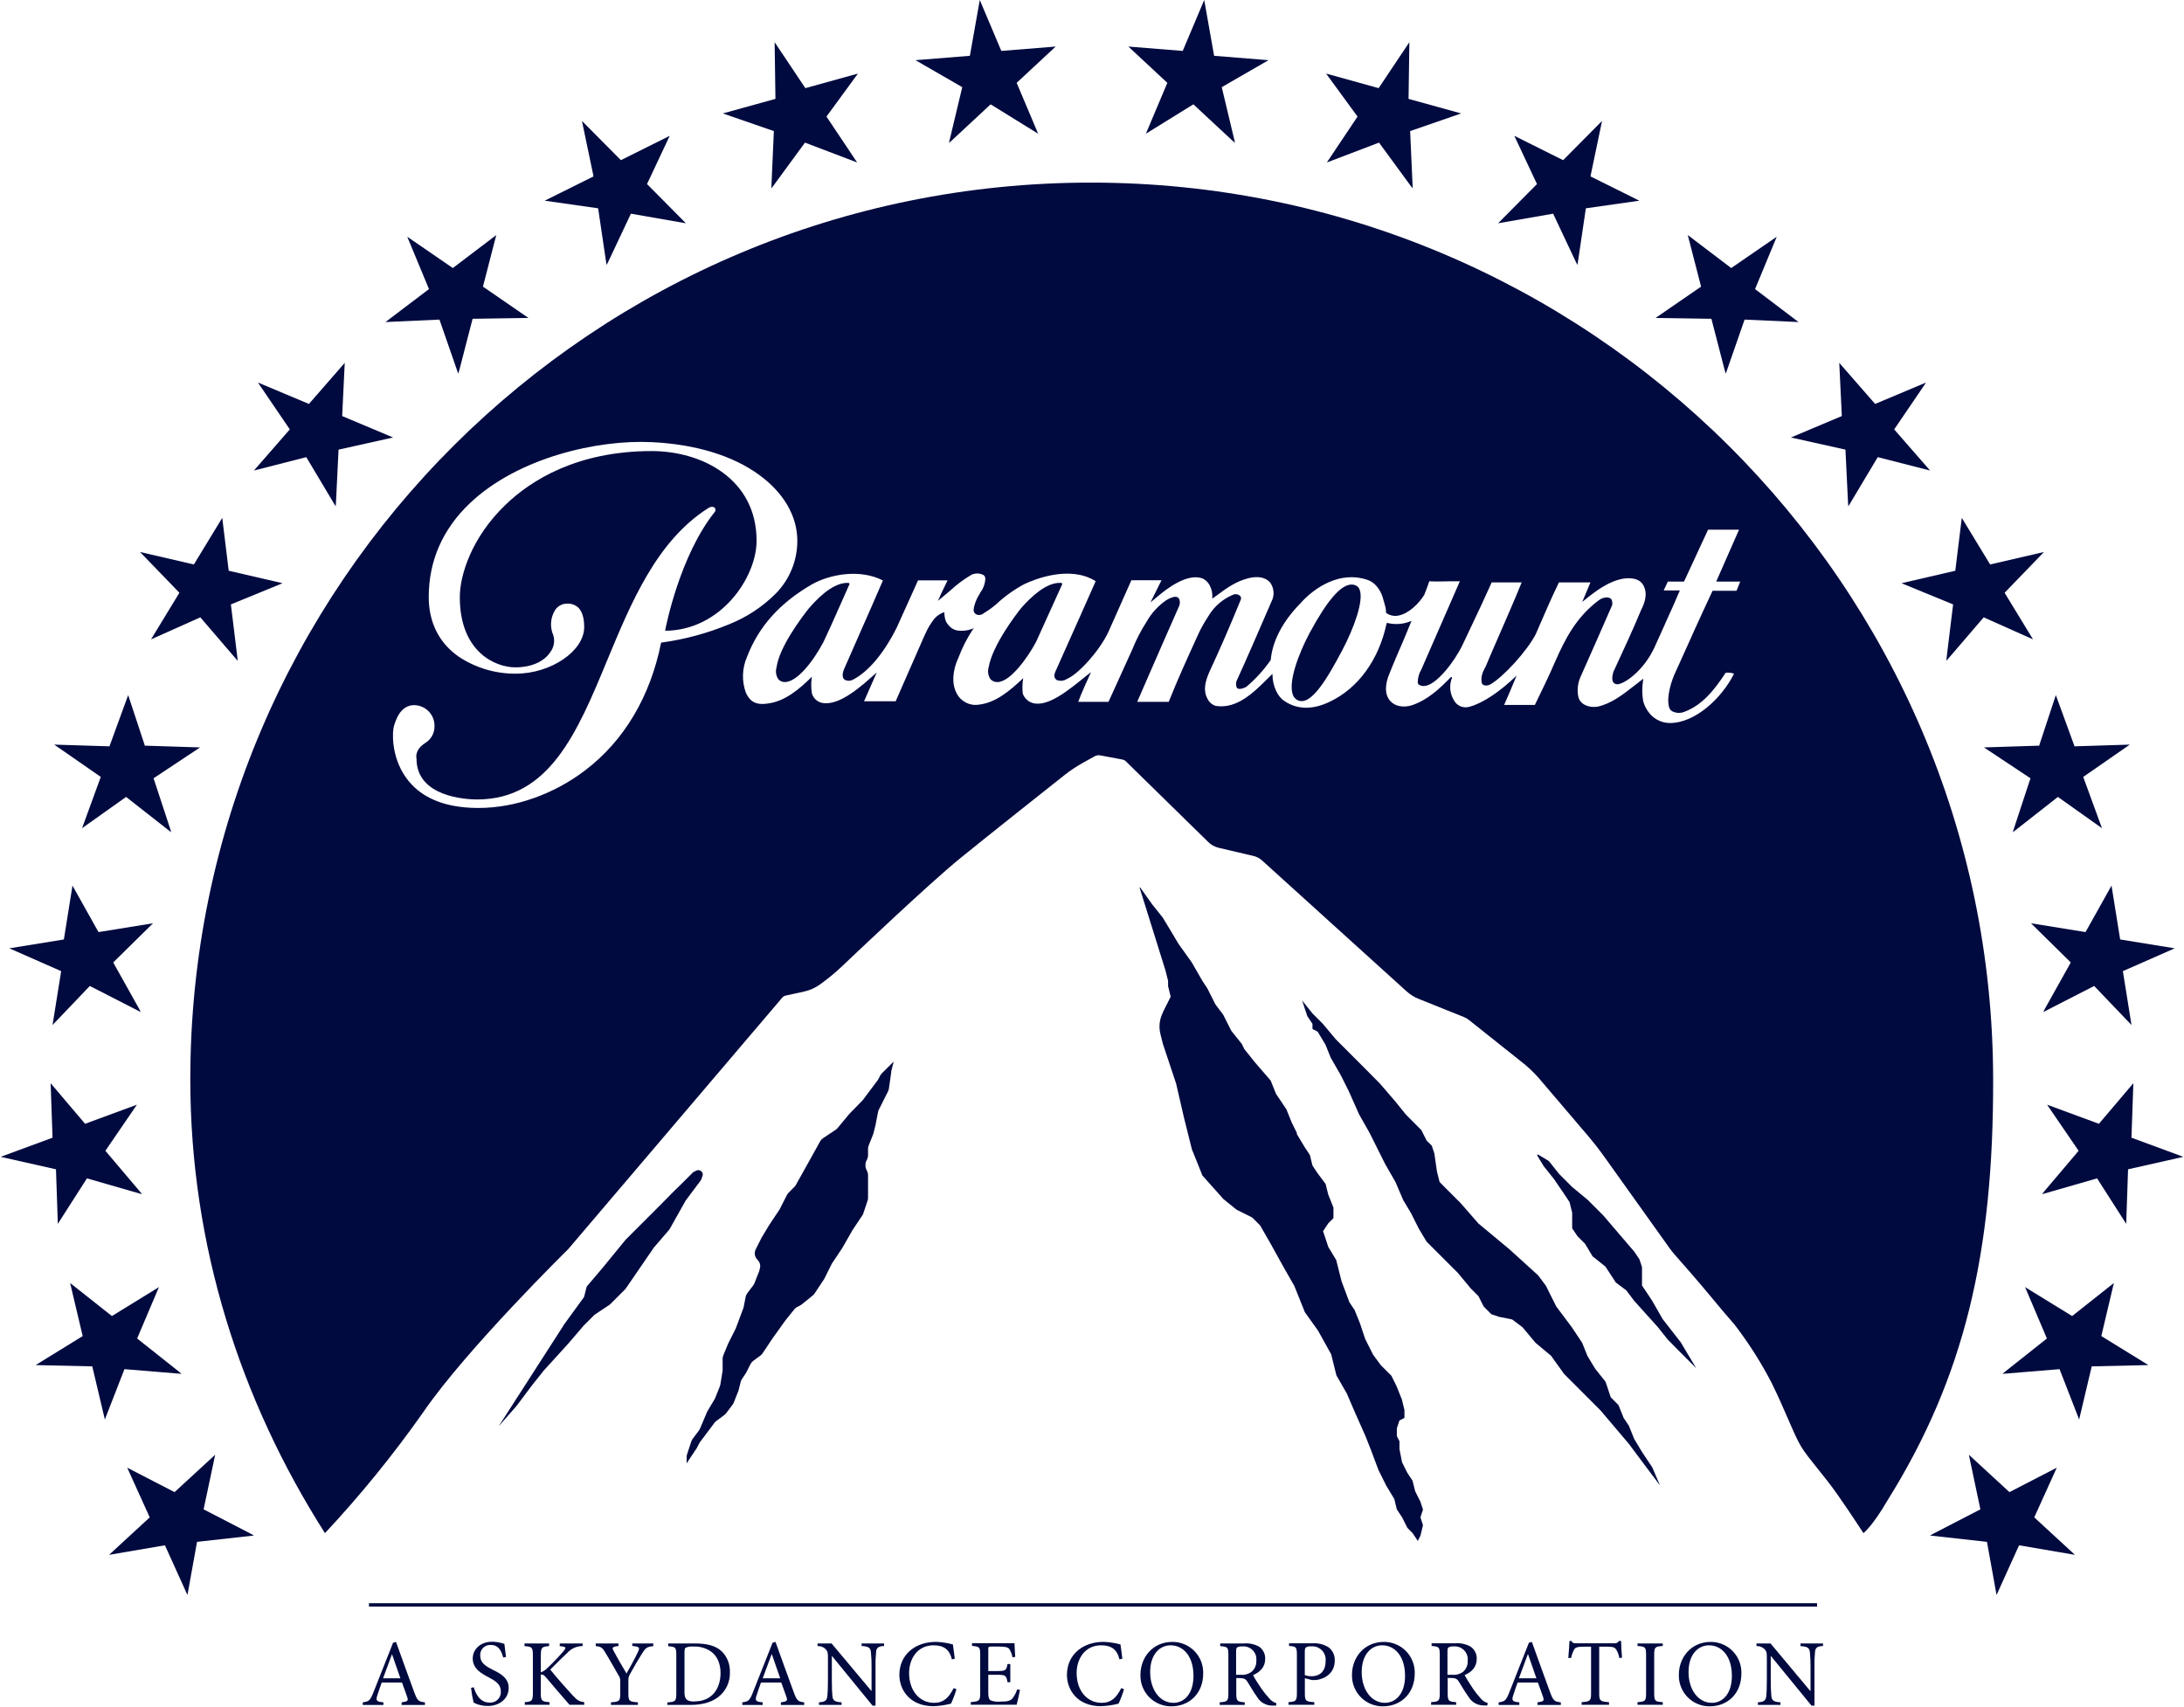
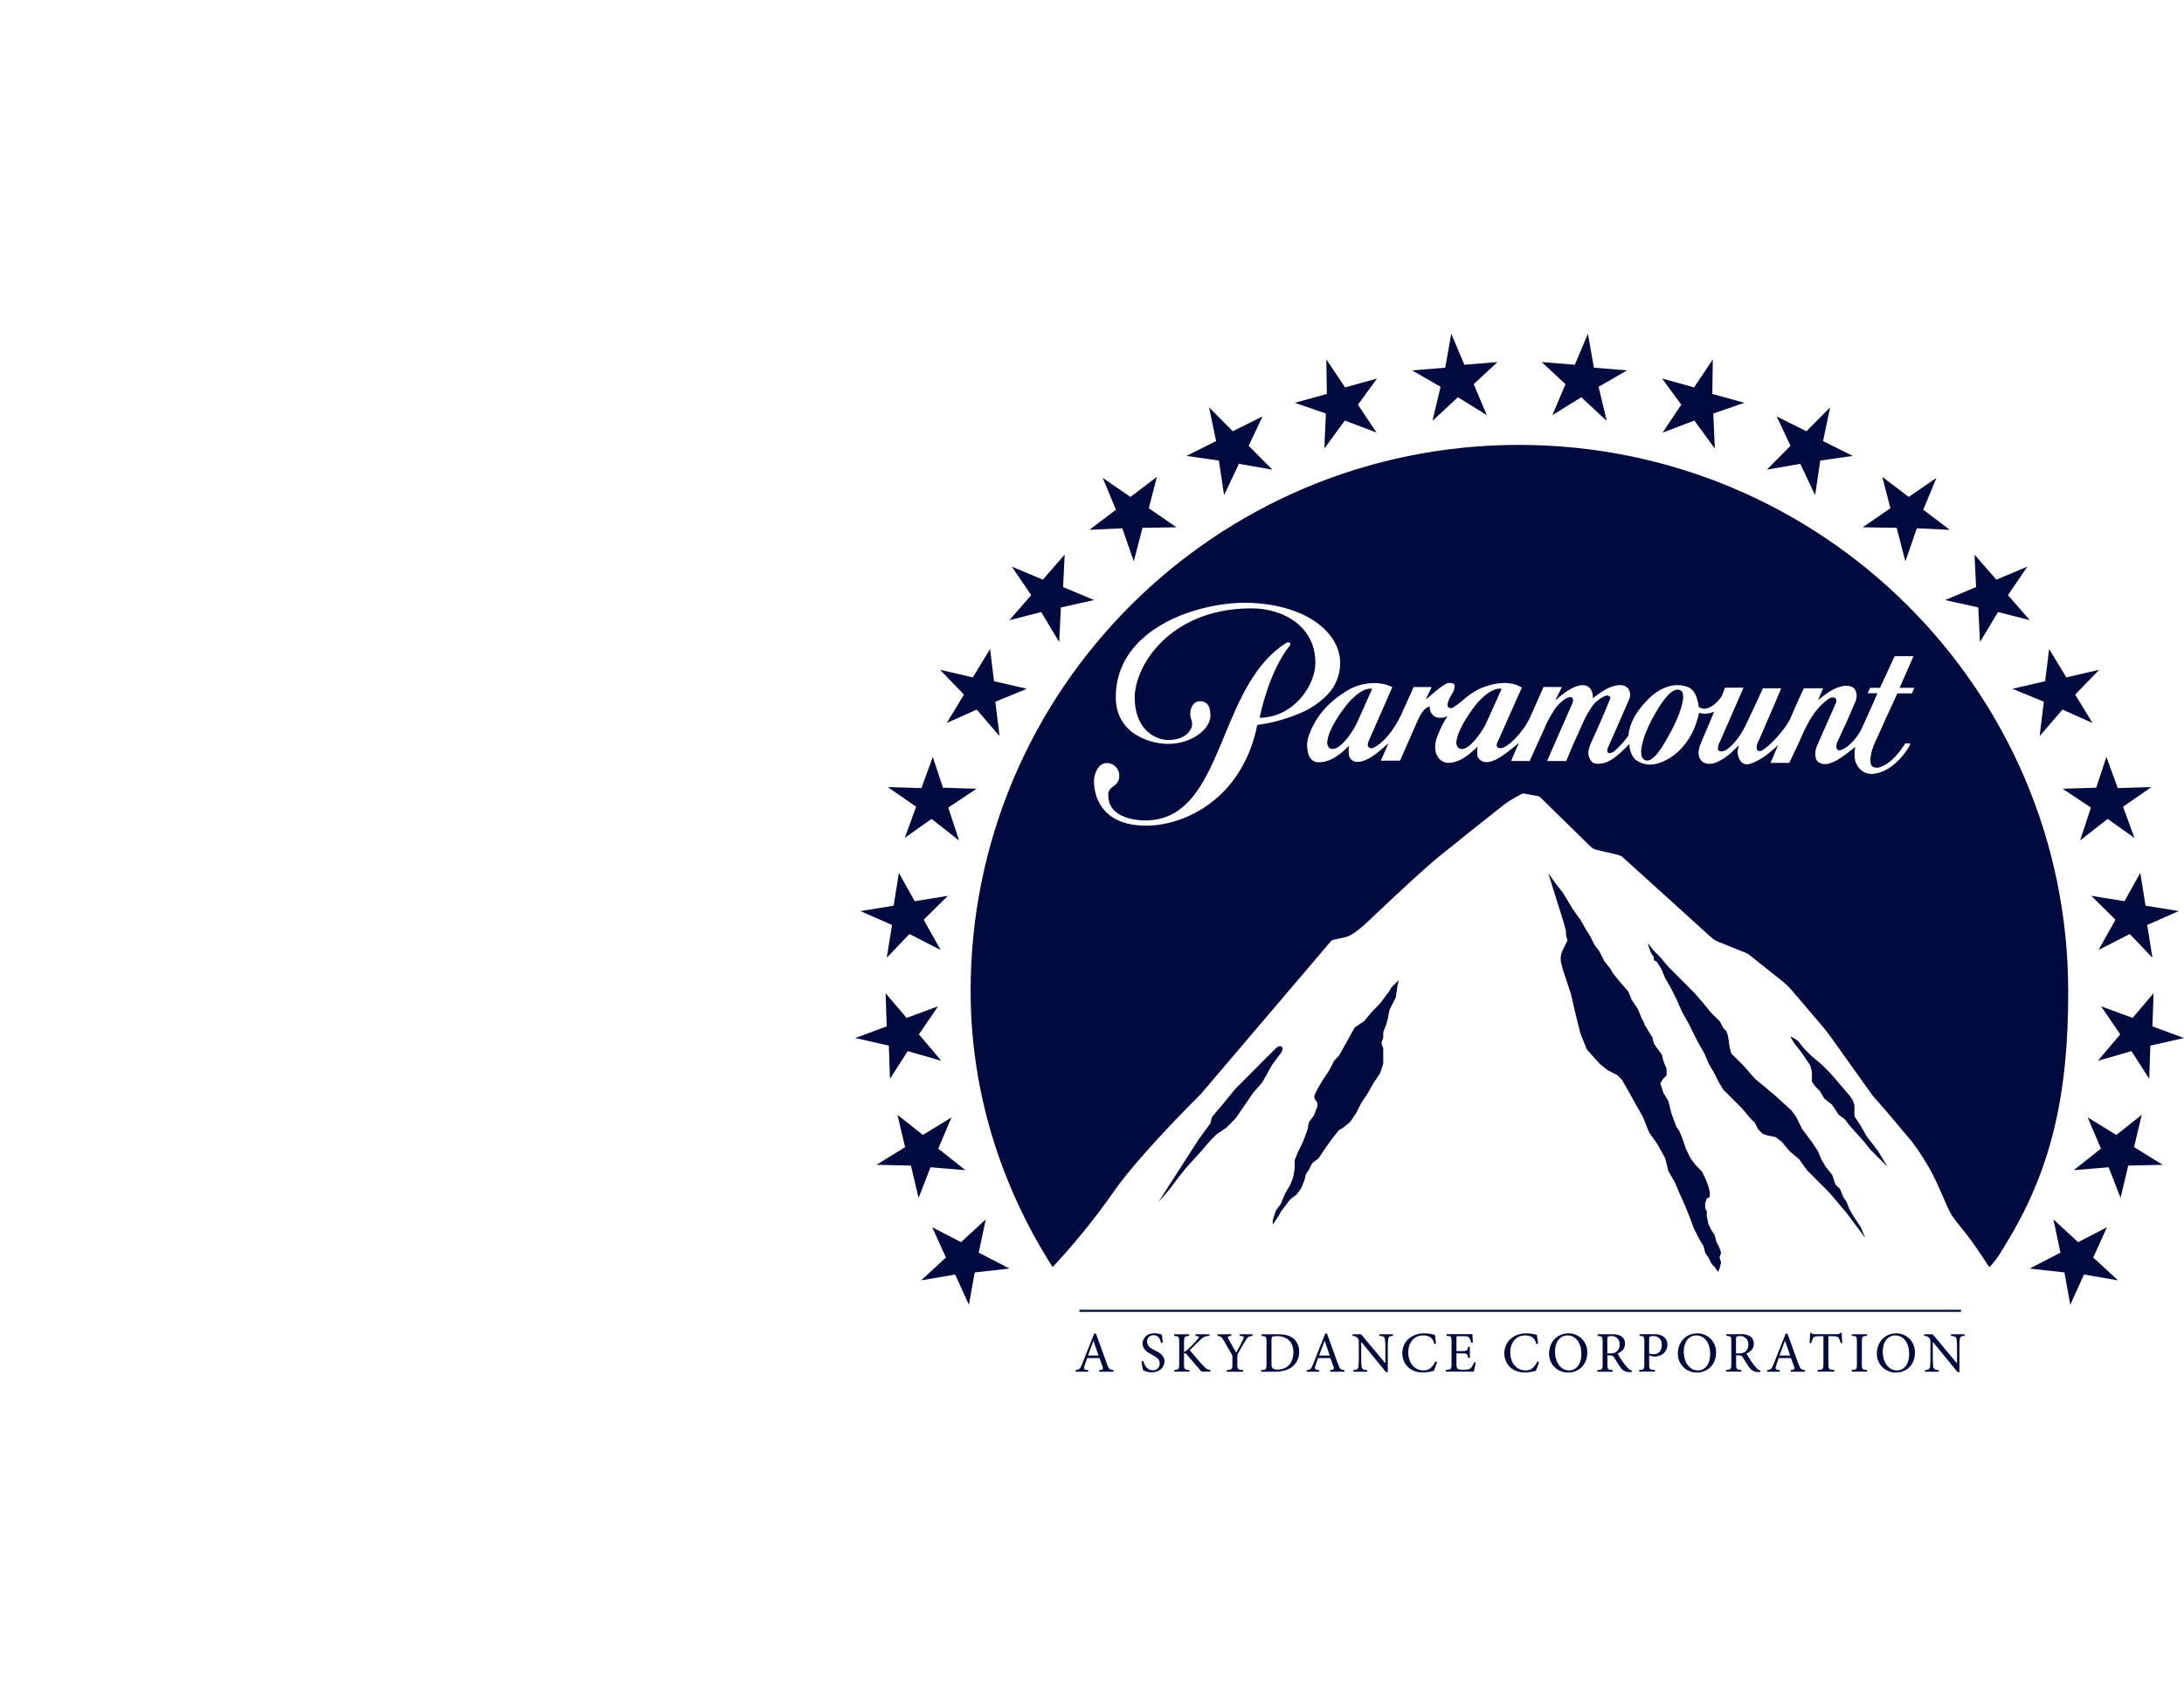
- <svg xmlns="http://www.w3.org/2000/svg" viewBox="0.0 0.0 621.55 485.88" width="357.771" height="279.508">
+ <svg xmlns="http://www.w3.org/2000/svg" viewBox="-400.0 0.0 1021.55 485.88" width="357.771" height="279.508">
  <defs>
    <style>.a{fill:#000a3f;}</style>
  </defs>
  <path class="a" d="M117.81,482c-1.74-4.69-3.55-9.81-5.23-14.44l-.84.24L106.12,482c-.94,2.37-1.32,2.53-3,2.77v.75H109v-.75c-2-.19-2.28-.46-1.68-2.16.35-1.13.76-2.26,1.19-3.47h5.78c.59,1.64,1.14,3.1,1.49,4.15s.11,1.26-1.6,1.48v.75h6.64v-.75C119,484.56,118.68,484.32,117.81,482Zm-8.92-4.07c.81-2.21,1.68-4.55,2.55-6.87h0l2.39,6.87Z" />
  <path class="a" d="M140,475.43c-2.14-1.11-3.44-2-3.44-4a2.83,2.83,0,0,1,3-3c2.36,0,3.06,1.86,3.55,3.58l.79-.16c-.22-1.7-.36-2.75-.46-3.72a11.43,11.43,0,0,0-3.42-.62c-3.5,0-5.59,2.21-5.59,4.8,0,3,2.74,4.39,4.48,5.3,2,1.08,3.52,2,3.52,4a3,3,0,0,1-3.25,3.23c-2.79,0-4-2.72-4.45-4.37l-.78.19a32,32,0,0,0,.73,4.18,9.48,9.48,0,0,0,1.33.56,9.33,9.33,0,0,0,2.65.41c3.61,0,6-2.26,6-5.09C144.73,477.77,142.16,476.5,140,475.43Z" />
  <path class="a" d="M162.87,482.78c-1.36-1.45-4.31-4.79-6.37-7.33,1.84-1.86,3.77-3.77,4.8-4.71a5.94,5.94,0,0,1,4.42-2V468h-6.51v.76l.6.08c1.24.13,1.24.4.46,1.37a61.37,61.37,0,0,1-4.56,4.77,4.72,4.72,0,0,1-1.89,1.24v-4.71c0-2.4.27-2.59,2.35-2.75V468h-7v.76c2.14.16,2.39.3,2.39,2.75V482c0,2.37-.25,2.56-2.31,2.72v.75h7.05v-.75c-2.22-.16-2.49-.35-2.49-2.72v-5.12c.46-.08.84,0,1.46.76,2.44,2.85,4.64,5.49,6.72,7.83h4.18v-.75C164.85,484.56,164.31,484.32,162.87,482.78Z" />
  <path class="a" d="M179.87,468.72c2.12.21,2.2.43,1.57,1.78-.76,1.64-2.22,4.28-3.22,6.06-1.17-2-2.5-4.23-3.64-6.39-.51-.89-.57-1.21,1.36-1.45V468h-6.48v.76c1.63.16,1.92.46,3,2.29,1.49,2.5,2.47,4.26,3.42,5.92a2.75,2.75,0,0,1,.56,1.59v3.59c0,2.29-.24,2.45-2.65,2.61v.75h7.67v-.75c-2.49-.16-2.71-.35-2.71-2.61v-3.67a3,3,0,0,1,.43-1.69c1.3-2.37,2.23-3.94,3.45-5.9,1.05-1.65,1.35-1.92,3.22-2.13V468h-6Z" />
  <path class="a" d="M197.71,468h-7.62v.79c2.09.16,2.31.27,2.31,2.58v10.8c0,2.29-.22,2.46-2.55,2.62v.72h6.42c3.34,0,6-.67,8.06-2.23a8.54,8.54,0,0,0,3.33-7.19,7.93,7.93,0,0,0-2.28-5.8C203.7,468.66,201.15,468,197.71,468Zm-.11,16.54c-2,0-2.87-.51-2.87-2.55V470.74c0-1.05.08-1.35.35-1.54a4.62,4.62,0,0,1,2.12-.32,8.46,8.46,0,0,1,4.6,1.1c2.17,1.27,3.2,3.67,3.2,6.44C205,480.73,202.67,484.5,197.6,484.5Z" />
  <path class="a" d="M225.88,482c-1.74-4.69-3.55-9.81-5.23-14.44l-.84.24L214.19,482c-.94,2.37-1.32,2.53-3,2.77v.75H217v-.75c-2-.19-2.28-.46-1.68-2.16.35-1.13.76-2.26,1.19-3.47h5.78c.59,1.64,1.14,3.1,1.49,4.15s.11,1.26-1.6,1.48v.75h6.64v-.75C227.1,484.56,226.75,484.32,225.88,482ZM217,477.93c.81-2.21,1.68-4.55,2.55-6.87h.05l2.39,6.87Z" />
  <path class="a" d="M245.16,468.72c1.87.11,2.52.46,2.65,1.67a37.46,37.46,0,0,1,.19,4.47v6.63h-.08L236.62,468h-4v.76a2.94,2.94,0,0,1,2.42,1c.48.64.54.75.54,2.72v5.92c0,2.48-.08,3.77-.16,4.61-.14,1.32-.82,1.67-2.39,1.75v.75h6.43v-.75c-1.85-.11-2.47-.43-2.61-1.81-.08-.78-.16-2.07-.16-4.55V471.6h.06l11.54,14.12h.84V474.86a36.18,36.18,0,0,1,.17-4.52c.11-1.19.76-1.54,2.27-1.62V468h-6.39Z" />
  <path class="a" d="M265.79,484.91c-4.12,0-7.1-3.45-7.1-8.49,0-4.09,2.41-7.89,6.94-7.89,2.93,0,4.55,1.16,5.26,4l.81-.18c-.16-1.46-.33-2.54-.54-4.07a21.17,21.17,0,0,0-4.8-.73c-6.05,0-10.44,3.74-10.44,9.4,0,4.28,3,8.92,9.71,8.92a22.92,22.92,0,0,0,5-.73,29.79,29.79,0,0,0,1.54-4.12l-.79-.3C270,483.43,268.56,484.91,265.79,484.91Z" />
  <path class="a" d="M288.13,483.64c-.6.7-1.35.92-3.42.92a6.22,6.22,0,0,1-2.82-.35c-.48-.35-.65-.92-.65-2.18v-5.1h2.58c2.36,0,2.55.17,2.9,2.11h.79v-5.18h-.79c-.35,1.81-.49,2-2.93,2h-2.55v-6.11c0-.81.06-.86.9-.86h2.06c1.95,0,2.68.19,3.06.75a6.7,6.7,0,0,1,.87,2.32l.79-.14c-.08-1.37-.22-3.2-.22-3.88H276.61v.76c2.11.19,2.33.27,2.33,2.69v10.72c0,2.19-.22,2.4-2.68,2.59v.75h13.06c.25-.83.79-3.36.95-4.25l-.81-.11A7.78,7.78,0,0,1,288.13,483.64Z" />
  <path class="a" d="M313.51,484.91c-4.12,0-7.11-3.45-7.11-8.49,0-4.09,2.42-7.89,6.94-7.89,2.93,0,4.56,1.16,5.26,4l.82-.18c-.16-1.46-.33-2.54-.54-4.07a21.28,21.28,0,0,0-4.8-.73c-6.05,0-10.44,3.74-10.44,9.4,0,4.28,2.95,8.92,9.7,8.92a22.81,22.81,0,0,0,5-.73,28.53,28.53,0,0,0,1.55-4.12l-.79-.3C317.74,483.43,316.27,484.91,313.51,484.91Z" />
  <path class="a" d="M333.68,467.56c-5.69,0-9.11,4.5-9.11,9.35a8.73,8.73,0,0,0,8.81,9c5,0,9.06-3.56,9.06-9.38A8.72,8.72,0,0,0,333.68,467.56Zm.27,17.35c-3.82,0-6.61-3.69-6.61-8.76s2.76-7.62,5.8-7.62c3.55,0,6.53,3,6.53,8.7C339.67,482.4,337,484.91,334,484.91Z" />
  <path class="a" d="M359.06,480.92c-.82-1.21-2-3-2.42-3.9,2-.87,3.45-2.29,3.45-4.61a4,4,0,0,0-1.79-3.53A7.72,7.72,0,0,0,354,468h-6.72v.76c2.11.19,2.33.27,2.33,2.56v10.83c0,2.29-.25,2.45-2.47,2.61v.75h7.13v-.75c-2.17-.16-2.41-.32-2.41-2.61v-4.29h.87c1.4,0,1.87.33,2.33,1.08.81,1.32,1.79,3,2.74,4.31a4.94,4.94,0,0,0,4.39,2.45c.32,0,.62,0,1,0l.1-.7a3.86,3.86,0,0,1-1.95-1.27A23,23,0,0,1,359.06,480.92Zm-3-4.74a4.48,4.48,0,0,1-2.95.75h-1.3v-6.62c0-.73.11-1.05.3-1.19a2.64,2.64,0,0,1,1.46-.27,3.66,3.66,0,0,1,4,4A3.86,3.86,0,0,1,356.07,476.18Z" />
  <path class="a" d="M378.14,469.1a7.53,7.53,0,0,0-4.55-1.14h-6.7v.76c2,.13,2.23.24,2.23,2.61v10.78c0,2.23-.22,2.45-2.39,2.61v.75h7.35v-.75c-2.44-.16-2.69-.3-2.69-2.59V477.9l2,.52c.3,0,.81,0,1.22,0,2.63-.35,5.29-2.05,5.29-5.53A4.46,4.46,0,0,0,378.14,469.1Zm-4.77,8.24a6.07,6.07,0,0,1-2-.32v-6.6c0-.76.08-1.08.3-1.27a2.55,2.55,0,0,1,1.52-.32A3.79,3.79,0,0,1,377.3,473C377.3,476.4,375.13,477.34,373.37,477.34Z" />
  <path class="a" d="M393.92,467.56c-5.69,0-9.11,4.5-9.11,9.35a8.74,8.74,0,0,0,8.81,9c5,0,9.06-3.56,9.06-9.38A8.72,8.72,0,0,0,393.92,467.56Zm.27,17.35c-3.82,0-6.61-3.69-6.61-8.76s2.76-7.62,5.8-7.62c3.55,0,6.54,3,6.54,8.7C399.92,482.4,397.2,484.91,394.19,484.91Z" />
  <path class="a" d="M419.3,480.92c-.81-1.21-1.95-3-2.41-3.9,2-.87,3.44-2.29,3.44-4.61a4,4,0,0,0-1.79-3.53,7.72,7.72,0,0,0-4.34-.92h-6.72v.76c2.11.19,2.33.27,2.33,2.56v10.83c0,2.29-.24,2.45-2.47,2.61v.75h7.13v-.75c-2.16-.16-2.41-.32-2.41-2.61v-4.29h.87c1.41,0,1.87.33,2.33,1.08.81,1.32,1.79,3,2.74,4.31a5,5,0,0,0,4.39,2.45c.33,0,.62,0,.95,0l.11-.7a3.82,3.82,0,0,1-1.95-1.27A23.85,23.85,0,0,1,419.3,480.92Zm-3-4.74a4.51,4.51,0,0,1-3,.75h-1.3v-6.62c0-.73.11-1.05.3-1.19a2.69,2.69,0,0,1,1.46-.27,3.67,3.67,0,0,1,4,4A3.86,3.86,0,0,1,416.32,476.18Z" />
  <path class="a" d="M441.26,482c-1.73-4.69-3.55-9.81-5.23-14.44l-.84.24L429.58,482c-.95,2.37-1.33,2.53-3,2.77v.75h5.88v-.75c-2-.19-2.27-.46-1.68-2.16.35-1.13.76-2.26,1.19-3.47h5.78c.6,1.64,1.14,3.1,1.49,4.15s.11,1.26-1.6,1.48v.75h6.64v-.75C442.48,484.56,442.13,484.32,441.26,482Zm-8.92-4.07c.81-2.21,1.68-4.55,2.55-6.87h.05l2.39,6.87Z" />
  <path class="a" d="M460.86,467.29a1.44,1.44,0,0,1-1.38.67H448.77c-.76,0-1.11,0-1.49-.67h-.54c-.06,1.48-.19,3.23-.33,4.85h.79a8.43,8.43,0,0,1,.87-2.4c.35-.62.89-.83,3.14-.83h1.68v13.25c0,2.13-.21,2.4-2.68,2.56v.75H458v-.75c-2.58-.16-2.79-.43-2.79-2.56V468.91h1.92c2,0,2.5.19,2.93.83a6.46,6.46,0,0,1,.87,2.4l.78-.08c-.13-1.56-.27-3.53-.27-4.77Z" />
  <path class="a" d="M466.12,468.72c2.23.16,2.44.32,2.44,2.61v10.78c0,2.29-.21,2.45-2.44,2.61v.75h7.19v-.75c-2.22-.16-2.44-.3-2.44-2.61V471.33c0-2.29.22-2.45,2.44-2.61V468h-7.19Z" />
  <path class="a" d="M487,467.56c-5.7,0-9.11,4.5-9.11,9.35a8.73,8.73,0,0,0,8.81,9c5,0,9-3.56,9-9.38A8.71,8.71,0,0,0,487,467.56Zm.27,17.35c-3.82,0-6.62-3.69-6.62-8.76s2.77-7.62,5.81-7.62c3.55,0,6.53,3,6.53,8.7C493,482.4,490.31,484.91,487.3,484.91Z" />
  <path class="a" d="M512.54,468v.76c1.87.11,2.52.46,2.66,1.67a39.89,39.89,0,0,1,.19,4.47v6.63h-.08L504,468h-4v.76a2.92,2.92,0,0,1,2.41,1c.49.64.54.75.54,2.72v5.92c0,2.48-.08,3.77-.16,4.61-.14,1.32-.81,1.67-2.39,1.75v.75h6.43v-.75c-1.84-.11-2.47-.43-2.6-1.81a44.46,44.46,0,0,1-.17-4.55V471.6h.06l11.55,14.12h.84V474.86a37,37,0,0,1,.16-4.52c.11-1.19.76-1.54,2.28-1.62V468Z" />
  <rect class="a" x="104.88" y="456.54" width="412.38" height="0.97" />
  <path class="a" d="M199.21,333.34a1.21,1.21,0,0,0-1.08,0l-.77.38a1.39,1.39,0,0,0-.31.23l-2.81,2.81-3,2.94-2.95,3-5.17,5.17L178,353l-.08.09-6.6,8.06-4.25,5a1.26,1.26,0,0,0-.26.5l-.61,2.45a1.33,1.33,0,0,1-.19.42l-5.75,7.9,0,.06L141.8,406.18l5.15-5.87.05-.07,4.41-5.88,2.92-3.65,0-.06,7.36-8.1,4.4-5.14.07-.06,2.84-2.84a.65.65,0,0,1,.18-.15l4.22-2.82a.9.9,0,0,0,.19-.15l4.27-4.27a2.09,2.09,0,0,0,.14-.17l8-11.67a.39.39,0,0,1,.08-.1l4.3-5a1.53,1.53,0,0,0,.14-.21L195,342a.6.6,0,0,1,.09-.15l4.25-5.68a1,1,0,0,0,.18-.34l.35-1A1.21,1.21,0,0,0,199.21,333.34Z" />
  <path class="a" d="M216,362c0,.05,0,.09-.05.13l-1.32,3.33a2.36,2.36,0,0,1-.33.58l-1.68,2.22a2.66,2.66,0,0,0-.46,1l-.58,2.93c0,.13-.07.26-.11.39l-2.09,5.59c0,.09-.07.17-.11.25l-2.11,4.2a1.54,1.54,0,0,0-.08.19L205.77,386a2.48,2.48,0,0,0-.18.93v3a2.73,2.73,0,0,1,0,.41l-.65,3.95a2.46,2.46,0,0,1-.15.53l-1.3,3.25a2,2,0,0,1-.18.36l-2,3.36a3,3,0,0,0-.16.31l-2,4.73a2.43,2.43,0,0,1-.3.52l-1.8,2.4a2.83,2.83,0,0,0-.37.71l-1.21,3.66a2.34,2.34,0,0,0-.13.79v1.8l1.47-2.21,1.39-2.08a1.82,1.82,0,0,0,.15-.27l.58-1.14a2.3,2.3,0,0,1,.23-.37l2.09-2.78,2-2.67a2.2,2.2,0,0,1,.5-.51l2.38-1.78a2.37,2.37,0,0,0,.5-.5l1.8-2.4a2.45,2.45,0,0,0,.32-.57l1.29-3.24a1.6,1.6,0,0,0,.1-.31l.6-2.38a2.66,2.66,0,0,1,.34-.77l1.15-1.73a1.74,1.74,0,0,0,.15-.26l1.15-2.29a2.65,2.65,0,0,1,.74-.89l2.14-1.59a2.61,2.61,0,0,0,.58-.62l2.71-4.08,3.66-5.11a.44.44,0,0,1,.08-.11l2.57-3.21a2.55,2.55,0,0,1,.84-.68l.74-.36a2.27,2.27,0,0,0,.46-.3l3.17-2.55a2.77,2.77,0,0,0,.52-.56l2.66-4a2.4,2.4,0,0,0,.16-.27l2.06-4.13a1.56,1.56,0,0,1,.16-.28l2.83-4.23.09-.15,2.86-5,.09-.15,2.72-4.07a2.31,2.31,0,0,0,.3-.61l1.24-3.72A2.66,2.66,0,0,0,247,341v-6.38a2.6,2.6,0,0,0-.26-1.13l-.21-.42a2.43,2.43,0,0,1-.27-1.12v-.29a2.47,2.47,0,0,1,.27-1.13l.21-.41A2.6,2.6,0,0,0,247,329v-1.87a2.48,2.48,0,0,1,.18-.93l1.24-3.11c0-.1.07-.2.1-.3l.69-2.72,0-.13.64-3.3a2.85,2.85,0,0,1,.22-.64l2.63-5.23a2.56,2.56,0,0,0,.24-.77l.66-4.64a2.38,2.38,0,0,1,0-.26l.71-2.82-3.41,3.4a2.6,2.6,0,0,0-.46.64l-.47.93a2.85,2.85,0,0,1-.23.37l-4.18,5.58a1.55,1.55,0,0,1-.24.27L241.86,317l-.16.17-3.38,4.07a2.45,2.45,0,0,1-.54.48l-3.61,2.41a2.47,2.47,0,0,0-.8.87L230,331.07l-3.54,6.34a2.46,2.46,0,0,1-.41.55l-1.68,1.69a2.51,2.51,0,0,0-.47.65l-2,3.93c0,.09-.1.18-.15.27l-2.87,4.3-2.17,3.61-.09.17L215,355.79a2.54,2.54,0,0,0,0,2.25,2.51,2.51,0,0,0,.47.65l.09.1a2.5,2.5,0,0,1,.6,2.56Z" />
  <path class="a" d="M369.14,322.67l-1.49-3h0l-1.5-3.74h0l-3-4.48v0l-1.48-3.72v0l-4.51-5.23-3-3.74h0l-.73-1.49h0l-3-3.75h0L348.16,289v0l-2.25-3v0l-2.26-4.49h0l-1.48-2.25h0l-3-5.23h0l-3.75-5.23h0l-2.24-3.76-2.25-3.73h0l-3-3.76h0l-3.46-4.85a.08.08,0,0,0-.14.07l7.35,23.53h0l.76,3v1.52l.74,3a.07.07,0,0,1,0,0l-2.24,4.48,0,.08a8.77,8.77,0,0,0-.68,6.08l.71,2.84h0l3.75,11.24h0l2.25,9.74,2.25,9h0l3,7.47a0,0,0,0,0,0,0l6,6.73h0l3.73,3h0l4.47,2.24,0,0,2.23,2.24,0,0,3,5.23,3.74,6.75,3,5.25h0l3,7.48h0l3.74,5.23h0l3.75,6.75h0l1.49,6s0,0,0,0l3,5.24h0l2.25,5.24,3,6.75,1.49,3.76,2.25,6h0l2.24,4.48h0l2.25,3.73v0l.74,3s0,0,0,0l1.49,2.23h0l1.5,3v0l1.47,1.48h0l1.51,2.25.74-1.49v0l.73-3a0,0,0,0,0,0,0l-.72-2.2a0,0,0,0,1,0-.05l.72-2.2a0,0,0,0,0,0,0l-.73-2.23h0l-.75-1.49-.75-1.5h0l-.75-3s0,0,0,0l-1.48-2.24h0l-1.5-3v0l-.74-3.74h0v-2.24s0,0,0,0l-.74-1.46v-2.26a0,0,0,0,1,0,0l.74-2.21s0,0,0,0l1.42-.72a.1.1,0,0,0,0-.07v-2.2l-.74-3h0l-1.49-3.73h0l-1.48-3,0,0-3-3h0l-2.22-3h0l-2.25-4.49h0l-1.5-4.49h0l-1.51-3.73v0l-1.49-2.24v0l-2.24-6h0l-1.51-6v0l-2.25-3.73v0l-.74-2.24-.74-2.21a.06.06,0,0,1,0-.07l1.46-2.21h0l1.48-1.48a.11.11,0,0,0,0-.06v-2.95a0,0,0,0,0,0,0l-1.49-3.73h0l-.74-3a0,0,0,0,0,0,0l-2.25-3h0l-1.49-2.24a0,0,0,0,0,0,0l-.74-3,0,0-1.48-2.24-2.25-3.75Z" />
  <polygon class="a" points="425.26 352.11 420.82 348.42 415.66 342.51 411.96 338.82 409.76 336.6 409.01 333.65 408.27 328.48 407.54 326.26 406.06 324.79 404.57 321.83 400.16 317.39 397.19 313.71 392.75 308.55 388.34 304.1 383.91 299.67 380.21 295.97 376.52 291.56 373.56 288.6 370.61 284.91 372.08 289.34 373.56 291.56 373.56 293.03 375.03 293.78 377.25 297.47 378.74 301.16 381.69 306.32 383.91 310.76 386.86 317.39 389.8 322.57 394.23 331.43 397.19 336.6 399.41 341.77 401.62 345.46 403.84 349.89 406.06 353.58 408.27 355.8 411.23 358.76 414.92 362.44 418.61 366.88 420.82 369.09 422.3 372.04 424.52 374.27 426.74 375 430.43 375.74 433.37 377.95 437.08 382.39 441.5 386.08 445.2 391.24 449.64 395.68 455.55 401.6 463.67 411.18 468.08 417.09 472.52 423 470.31 417.83 467.36 413.41 465.14 409.7 463.67 406.02 462.18 403.8 460.7 400.12 458.49 397.89 457.01 393.46 454.06 389.78 451.84 386.08 450.36 382.39 447.41 377.95 445.2 375 442.98 372.04 441.5 369.09 440.03 366.14 437.82 363.18 429.69 355.8 425.26 352.11" />
  <path class="a" d="M467.41,360.86l-.72-2.16a.08.08,0,0,0,0-.05l-1.46-2.18,0,0-4.42-5.16-4.42-5.17h0l-4.41-4.42h0L447.49,338h0l-3.68-3.68v0l-2.92-3.66-.05-.05-3-1.81a.2.2,0,0,0-.27.27l1.82,3v0l2.94,3.68h0l3,4.41,1.46,2.2a.14.14,0,0,1,0,.06l.72,2.91a.06.06,0,0,1,0,0v4.35a.17.17,0,0,0,0,.1L449,352l0,0,2.18,2.19,0,0,2.19,3.65.05,0,3.64,2.91,0,.05L460,365.3l.05,0,2.9,2.18,0,0,2.19,2.92v0l6.64,7.37h0l2.94,3.68h0l2.95,3,2.21,2.21,2.95,2.95-4.41-7.38v0l-5.16-6.62,0,0-2.94-5.15h0l-1.47-2.22-1.45-2.16a.19.19,0,0,1,0-.1v-5.09A.13.13,0,0,0,467.41,360.86Z" />
  <polygon class="a" points="585.51 417.95 572.03 424.91 560.47 414.26 563.76 429.81 550.28 436.78 549.42 437.27 565.63 439.07 568.36 454.21 574.77 440.05 590.68 442.77 579.1 432.1 585.51 417.95" />
  <polygon class="a" points="601.77 365.36 589.88 374.77 576.48 366.53 582.7 381.16 570.8 390.59 570.05 391.23 586.3 389.89 591.88 404.23 595.46 389.1 611.6 388.73 598.19 380.47 601.77 365.36" />
  <polygon class="a" points="581.32 340.07 596.99 335.56 605.28 348.51 605.81 332.98 621.55 329.43 606.78 323.98 607.32 308.46 597.51 320.02 582.75 314.58 591.73 327.71 581.92 339.29 581.32 340.07" />
  <polygon class="a" points="601.1 252.19 593.7 265.43 578.17 262.92 589.5 274.08 582.09 287.33 581.65 288.21 596.16 280.77 606.79 291.89 604.33 276.55 619.1 270.05 603.56 267.53 601.1 252.19" />
  <polygon class="a" points="564.77 212.84 578.02 221.63 573.27 236.05 573 237 585.83 226.94 598.38 235.84 593.04 221.24 606.31 212.04 590.57 212.53 585.24 197.94 580.49 212.34 564.77 212.84" />
  <polygon class="a" points="555.99 172.12 554.15 187.19 554.08 188.17 564.7 175.8 578.74 182.07 570.65 168.8 581.87 157.19 566.53 160.74 558.46 147.47 556.61 162.53 541.29 166.08 555.99 172.12" />
  <polygon class="a" points="509.81 124.58 525.33 128.04 526.07 143.2 526.16 144.18 534.53 130.18 549.43 133.99 539.21 122.28 548.29 108.93 533.78 115.03 523.57 103.33 524.3 118.48 509.81 124.58" />
  <polygon class="a" points="487.16 90.78 490.96 105.47 491.25 106.41 496.61 91.01 511.97 91.71 499.59 82.32 505.77 67.41 492.8 76.33 480.43 66.94 484.22 81.62 471.26 90.54 487.16 90.78" />
  <polygon class="a" points="442.09 60.85 448.56 74.58 449.02 75.45 451.41 59.32 466.64 57.15 452.72 50.23 456.02 34.43 444.94 45.61 431.04 38.68 437.49 52.41 426.42 63.58 442.09 60.85" />
  <polygon class="a" points="377.65 46.27 392.51 40.61 401.48 52.86 402.1 53.62 401.37 37.33 415.9 32.3 400.92 28.16 401.15 12.02 392.4 25.1 377.44 20.95 386.39 33.2 377.65 46.27" />
  <polygon class="a" points="326.12 38.08 339.64 29.71 350.76 40.05 351.51 40.68 347.72 24.82 361.04 17.14 345.55 15.89 342.73 0 336.61 14.5 321.13 13.26 332.23 23.59 326.12 38.08" />
  <polygon class="a" points="57.79 429.81 61.09 414.26 49.52 424.91 36.04 417.95 42.45 432.1 30.87 442.77 46.78 440.05 53.19 454.21 55.92 439.07 72.13 437.27 71.27 436.78 57.79 429.81" />
  <polygon class="a" points="51.5 391.23 50.76 390.59 38.86 381.16 45.07 366.53 31.68 374.77 19.78 365.36 23.36 380.47 9.96 388.73 26.09 389.1 29.67 404.23 35.25 389.89 51.5 391.23" />
  <polygon class="a" points="16.28 348.51 24.57 335.56 40.24 340.07 39.63 339.29 29.82 327.71 38.8 314.58 24.04 320.02 14.23 308.46 14.77 323.98 0 329.43 15.75 332.98 16.28 348.51" />
  <polygon class="a" points="14.77 291.89 25.39 280.77 39.9 288.21 39.46 287.33 32.05 274.08 43.38 262.92 27.86 265.43 20.45 252.19 18 267.53 2.46 270.05 17.23 276.55 14.77 291.89" />
  <polygon class="a" points="23.18 235.84 35.72 226.94 48.55 237 48.29 236.05 43.54 221.63 56.78 212.84 41.06 212.34 36.31 197.94 30.98 212.53 15.25 212.04 28.51 221.24 23.18 235.84" />
  <polygon class="a" points="42.82 182.07 56.86 175.8 67.48 188.17 67.4 187.19 65.56 172.12 80.27 166.08 64.94 162.53 63.1 147.47 55.02 160.74 39.68 157.19 50.9 168.8 42.82 182.07" />
  <polygon class="a" points="87.03 130.18 95.39 144.18 95.48 143.2 96.22 128.04 111.75 124.58 97.25 118.48 97.98 103.33 87.78 115.03 73.26 108.93 82.34 122.28 72.12 133.99 87.03 130.18" />
  <polygon class="a" points="124.95 91.01 130.3 106.41 130.59 105.47 134.39 90.78 150.29 90.54 137.34 81.62 141.13 66.94 128.76 76.33 115.78 67.41 121.97 82.32 109.58 91.71 124.95 91.01" />
  <polygon class="a" points="170.14 59.32 172.53 75.45 173 74.58 179.47 60.85 195.13 63.58 184.06 52.41 190.52 38.68 176.62 45.61 165.53 34.43 168.83 50.23 154.92 57.15 170.14 59.32" />
  <polygon class="a" points="220.18 37.33 219.46 53.62 220.07 52.86 229.04 40.61 243.9 46.27 235.16 33.2 244.12 20.95 229.15 25.1 220.4 12.02 220.63 28.16 205.65 32.3 220.18 37.33" />
  <path class="a" d="M385.85,166.69a3,3,0,0,0-1.14-.23c-3.08,0-7,4.56-12,13.86-3.23,6.07-6,13.8-4.79,17.37a2.64,2.64,0,0,0,1.35,1.67c3.8,2,8.6-6.34,12.72-14.09,3.37-6.37,6.23-14.21,5-17.34A2,2,0,0,0,385.85,166.69Z" />
  <path class="a" d="M302.27,166.16c-.12-.18-.41-.18-.69-.18-3.89,0-8.13,3.91-11,7.2-1.35,1.7-8.14,10.5-9.24,16.85a4,4,0,0,0,.49,3.33,2.53,2.53,0,0,0,2,.87c3.62,0,8.55-6.82,11-11.4v0c2.67-5.93,4.24-9.39,7.38-16.27A.38.38,0,0,0,302.27,166.16Z" />
  <path class="a" d="M241.68,166.14c-.1-.16-.33-.16-.49-.16-3.18,0-6.78,2.35-11,7.2-2.51,3.18-8.46,11.2-9.24,16.84a4,4,0,0,0,.5,3.39,2.34,2.34,0,0,0,1.84.82c3.44,0,8-5.71,11-11.38v0c1.47-3.09,2.5-5.42,3.7-8.12l.24-.55c.93-2.11,2-4.5,3.4-7.62A.4.4,0,0,0,241.68,166.14Z" />
  <path class="a" d="M310.47,52C168.83,52,54,166.31,54,307.38c0,47.14,14.18,91.31,38.35,129.21a320.86,320.86,0,0,0,28-34.46c12.25-17.89,41.27-46.42,41.27-46.42l60.92-71.58a1.83,1.83,0,0,1,1-.62l5.27-1.15a12.11,12.11,0,0,0,4.48-2,58.91,58.91,0,0,0,6-4.91c3.63-3.43,24.87-23.66,34-31.08,7.26-5.92,23.42-18.71,29.64-23.64a39.33,39.33,0,0,1,5.32-3.54l3.31-1.84a2.35,2.35,0,0,1,1.56-.24l6.33,1.18a2,2,0,0,1,1,.54l23.48,23a6.21,6.21,0,0,0,2.87,1.58l10,2.35a5.37,5.37,0,0,1,2.39,1.26l41.11,37.23a11.57,11.57,0,0,0,3.48,2.19l12.89,5.18a5.87,5.87,0,0,1,1.49.87l14.91,11.87A34.67,34.67,0,0,1,438,307l14.29,16.77c1.43,1.68,2.78,3.42,4.07,5.21l18.92,26.5a20.39,20.39,0,0,0,1.44,1.81c1.87,2.11,6.85,7.77,10.76,12.52,2.82,3.42,4.42,5.27,5.27,6.23a32.28,32.28,0,0,1,2.08,2.59,112.36,112.36,0,0,1,9.42,15.05c3.95,8,6.37,14.8,8.47,18.27s6.45,8.08,10.39,13.72,7.34,10.92,7.34,10.92,2.56-1.93,6.85-9.31l.09-.15c21.83-35,30.1-70.29,30-119.67C567.26,166.39,452.1,52,310.47,52ZM188.07,183c-3.06,15.38-10.57,28-21.72,36.44-8.92,6.77-19.92,10.64-30.23,10.64h-.44c-9.47-.08-16.32-3-20.36-8.8-4.22-6-3.8-13.19-3.31-14.58,1.12-3.91,3.06-5.9,5.76-5.9a5.86,5.86,0,0,1,5.77,5.94,5.47,5.47,0,0,1-2.62,4.83c-3.16,2-2.53,4.38-2.5,4.48v0c0,11,14.37,11.61,17.26,11.61,20.6,0,28.58-19.21,37-39.54,6.93-16.7,14.11-34,28.69-43.35.89-.62,1.65-.51,2-.14a1,1,0,0,1-.16,1.33c-9.68,12.25-13.67,31.81-14,33.66,15.91-.09,26.05-15.22,26.05-25.64,0-17.54-15.49-25.53-29.87-25.53-21.27,0-34.39,8.33-41.64,15.31-9.63,9.26-13,20-13,26.28,0,15.8,10.32,20,15.78,20,4.53,0,8.18-1.59,10-4.35a5.36,5.36,0,0,0,.83-4.83,7.68,7.68,0,0,1,.49-7.07,4,4,0,0,1,3.25-1.89h.09a4.44,4.44,0,0,1,3.33,1.15c1.1,1.1,1.65,3,1.65,5.53,0,6.82-9.47,13.26-19.5,13.26a29,29,0,0,1-16.17-4.8c-5.63-3.89-8.6-9.77-8.6-17,0-10.35,3.95-19.35,11.74-26.76,13.7-13,36.44-18.14,51.77-17.37,12.39.59,23,3.8,30.54,9.29,7,5.08,10.91,11.75,10.91,18.78a21.34,21.34,0,0,1-6.09,15,39.36,39.36,0,0,1-13.35,8.8A77.8,77.8,0,0,1,188.07,183Zm306.24-14.76h-6.85l0,.06c-3.51,7.48-6.43,14-9.52,20.88l0,0-1,2.18c-1.17,2.44-2.63,7.09-1.85,9.95a1.87,1.87,0,0,0,1,1.28,4.15,4.15,0,0,0,3.24.16c5.28-1.9,8.83-6.48,11.87-11.15l0,0v0l.07,0a4.56,4.56,0,0,1,2.17.19l.11.05,0,.11c-3.39,6.76-10.92,13.94-18.2,13.94H475a7.59,7.59,0,0,1-5.82-3.22,9.29,9.29,0,0,1-1.45-3,18.22,18.22,0,0,1,0-6.12l.05-.28-.23.17c-.8.59-1.58,1.21-2.38,1.84l-.06.05c-3.18,2.49-6.48,5.07-10.41,5.91-2.24.36-4.9-.5-5.43-2.81a9.2,9.2,0,0,1,.55-5.51c3.36-7.54,6.15-13.89,9.07-20.58a2.44,2.44,0,0,0-.11-1.47.81.81,0,0,0-.31-.42c-.68-.54-2.22-.43-3.48.56-6.39,4.79-9.55,11.12-12.24,17.2-1.86,4.33-4,8.7-5.83,12.46l0,.07h-8.78l.07-.17c1-2.25,2.41-5.54,3.48-8.19-4.7,4.57-9.66,7.87-13.38,8.87a3.76,3.76,0,0,1-4.48-1.85,7.12,7.12,0,0,1-.54-6.38v-.06a.16.16,0,0,0-.08-.17c-.08,0-.13,0-.3.09l0,0c-3.09,3.18-6.49,6.42-11,7.94-2.47.78-4.85.32-6.2-1.2-1.6-1.79-1.63-4.68-.1-8.13.3-.85,1-2.39,1.79-4.33l.37-.86c1.14-2.64,2.5-5.8,3.89-9.24l.12-.27-.27.11a10.65,10.65,0,0,1-6.56.51h-.06c-.21,0-.25.06-.25.23-2.21,10.31-8.11,18.4-16.2,22.21-4.92,2.35-9.29,2.25-13-.31-1.87-1.22-3.27-4.39-3.27-7.37v-.28l-.2.19c-.34.33-.69.68-1,1l-.1.09c-4.13,4.11-8.81,8.75-14.82,7.86a3.83,3.83,0,0,1-2.36-2c-1.37-2.47-.62-5,.4-7.45,3.08-6.63,5.86-13,9-20.69a1,1,0,0,0-.14-1.2,1.89,1.89,0,0,0-2.05-.31,14.71,14.71,0,0,0-6.85,5.86l-.36.59a38.82,38.82,0,0,0-2.42,4.27l-.25.55c-2.89,6.31-5.87,12.84-8.37,19.15l0,.07h-9l2.95-6.79c3.06-7,5.94-13.62,9-20.52.36-.81.22-2.14-.43-2.46-.84-.5-2.41.31-3.27.83a18.49,18.49,0,0,0-5.58,6.12,46.25,46.25,0,0,0-4.07,7.89l-6.78,14.93h-8.62l.06-.16c.44-1.15,1-2.59,1.59-3.85l0-.06,2-4.37-1.15.86-.48.39c-4.84,3.94-10.34,8.41-14.59,7.62a4.31,4.31,0,0,1-3.22-2.78,15.43,15.43,0,0,1,.12-4.39c-3.94,3.71-7.88,7-12.63,7.53a6,6,0,0,1-6.31-3.22c-1.45-2.65-1.24-6.5.56-10.29a39.28,39.28,0,0,1,4.05-7.91l.29-.42-.44.25a8.59,8.59,0,0,1-4.18.49,4.26,4.26,0,0,1-2.8-1.78h0c-.94-1-1-2.9-1-3.46a6.15,6.15,0,0,0-2.94,2,19.39,19.39,0,0,0-2.42,4.07l-.06.13-.19.4c-.05.1-.09.2-.14.31l-.21.46-7.89,18h-9l3.6-8.18-3.92,3.44.06-.09c-3.55,3-8,6-11.71,5.3A3.85,3.85,0,0,1,231,197.4a14.18,14.18,0,0,1,0-4.55l0-.13c-3.53,3.52-7.78,7.11-12.72,7.64-3.84.56-5.19-1.18-6.09-3.15a13.75,13.75,0,0,1,.35-10.16c3.3-8.63,9.38-15.41,18.6-20.71,5.08-2.82,13.52-4.37,20-1.09l.1.05-.05.1c-2.35,5.49-4.47,10.27-6.34,14.49l-.84,1.92c-1.23,2.77-2.5,5.63-3.84,8.74-.29.7-.85,2.41.27,3.07a2.41,2.41,0,0,0,2.12,0c4.43-2.21,8.91-7.5,12.61-14.9l6.07-13.46h8.41L268,168.67l-1.1,2.44,3.47-2.9a34.05,34.05,0,0,1,6.1-4.54,3.85,3.85,0,0,1,3.42.08,1.35,1.35,0,0,1,.49,1.39,7.11,7.11,0,0,1-1.46,3.67l0,.08c-.31.51-.63,1-.91,1.58-.76,1.7-1.07,3-.89,3.69a1.51,1.51,0,0,0,1.05.93,2.14,2.14,0,0,0,1.88-.53,24.4,24.4,0,0,0,3.55-2.58,37.69,37.69,0,0,1,7.9-5.64c2.88-1.36,12.86-5.43,20.2-.91l.09.06,0,.09c-1.06,2.38-2.06,4.61-3,6.76l-1.66,3.73c-2,4.51-4.18,9.39-6.7,15-.76,1.56-.2,2.13.22,2.54l0,0a3.12,3.12,0,0,0,3-.28c3.41-1.45,9.32-8.14,11.73-13.25,1.24-2.73,2.45-5.47,3.62-8.12l.69-1.56c.73-1.64,1.48-3.34,2.27-5.09l0-.07h8.6l-3.13,6.3.08-.06c.69-.56,1.36-1.12,1.92-1.6,2.8-2.4,8.08-6.29,12.17-5.35,2.38.5,3.63,3.35,3.43,5.69l0,.26.21-.15.68-.5.64-.46c2.55-1.88,5.18-3.82,8.81-4.73,2.72-.66,4.91-.21,6.15,1.27a5.13,5.13,0,0,1,.35,5.42c-3.14,7.29-7.39,17.07-9.79,22.29a2.43,2.43,0,0,0,0,2.32c.63.56,2,0,2.6-.32a38.85,38.85,0,0,0,7-7.69v-.06c.5-5.35,3.37-10.85,8.3-15.91,4.35-4.95,11.64-9.37,19.08-6.88,2.73.83,4.25,3.65,4.72,5.82.1.34.19.65.28.94l0,.09a7.33,7.33,0,0,1,.45,2.52v.06l0,0a4.39,4.39,0,0,0,3.6.77c2.91-.58,5.82-3.47,7.3-5.92.61-1.51,1.17-3.12,1.38-3.74l0-.09H407c1.47.09,3.63.06,5.9,0l.91,0h1.72l-.07.16-10.92,25a7.08,7.08,0,0,0-1,3.56.91.91,0,0,0,.33.74,2.53,2.53,0,0,0,2,.28c3.06-.53,8-6.58,10.42-11.63,1-2.05,1.8-3.84,2.59-5.48,1.93-4.06,3.75-7.9,5.68-12.25l0-.07h8.58l-.07.16c-2,4.93-4.28,10.12-6.27,14.7l-.06.13c-1.53,3.51-2.79,6.41-3.85,8.95-.75,1.39-1.51,2.8-1.1,4.77a1,1,0,0,0,.66.59,2.32,2.32,0,0,0,1.69-.2c3.86-2.21,10.54-9.59,13-14.35.39-.88.76-1.73,1.11-2.56l.27-.62c1.61-3.72,3.12-7.22,5.2-11.5l0-.07h9l-2.35,5.59.37-.31c3.6-2.94,7.19-5.63,11.39-6.35,2.85-.37,4.75.26,5.64,1.87,1.38,2.52.32,5.22-.6,7-2.37,5.74-5.29,12-7.88,17.59l-.06.14c-.34,1.29-.61,2.73.45,3.34a1.84,1.84,0,0,0,1.45,0c2.43-.76,7.07-4.45,9.78-10.27,1.05-2.38,2-4.38,2.85-6.31l.43-1c1.27-2.79,2.48-5.42,3.91-8.82l.08-.17h-4.61l1.18-2.52h4.61l6.85-14.79h8.82l-6.5,14.79h6.84Z" />
  <polygon class="a" points="270.04 40.68 270.79 40.05 281.91 29.71 295.44 38.08 289.32 23.59 300.43 13.26 284.95 14.5 278.82 0 276 15.89 260.51 17.14 273.83 24.82 270.04 40.68" />
</svg>
